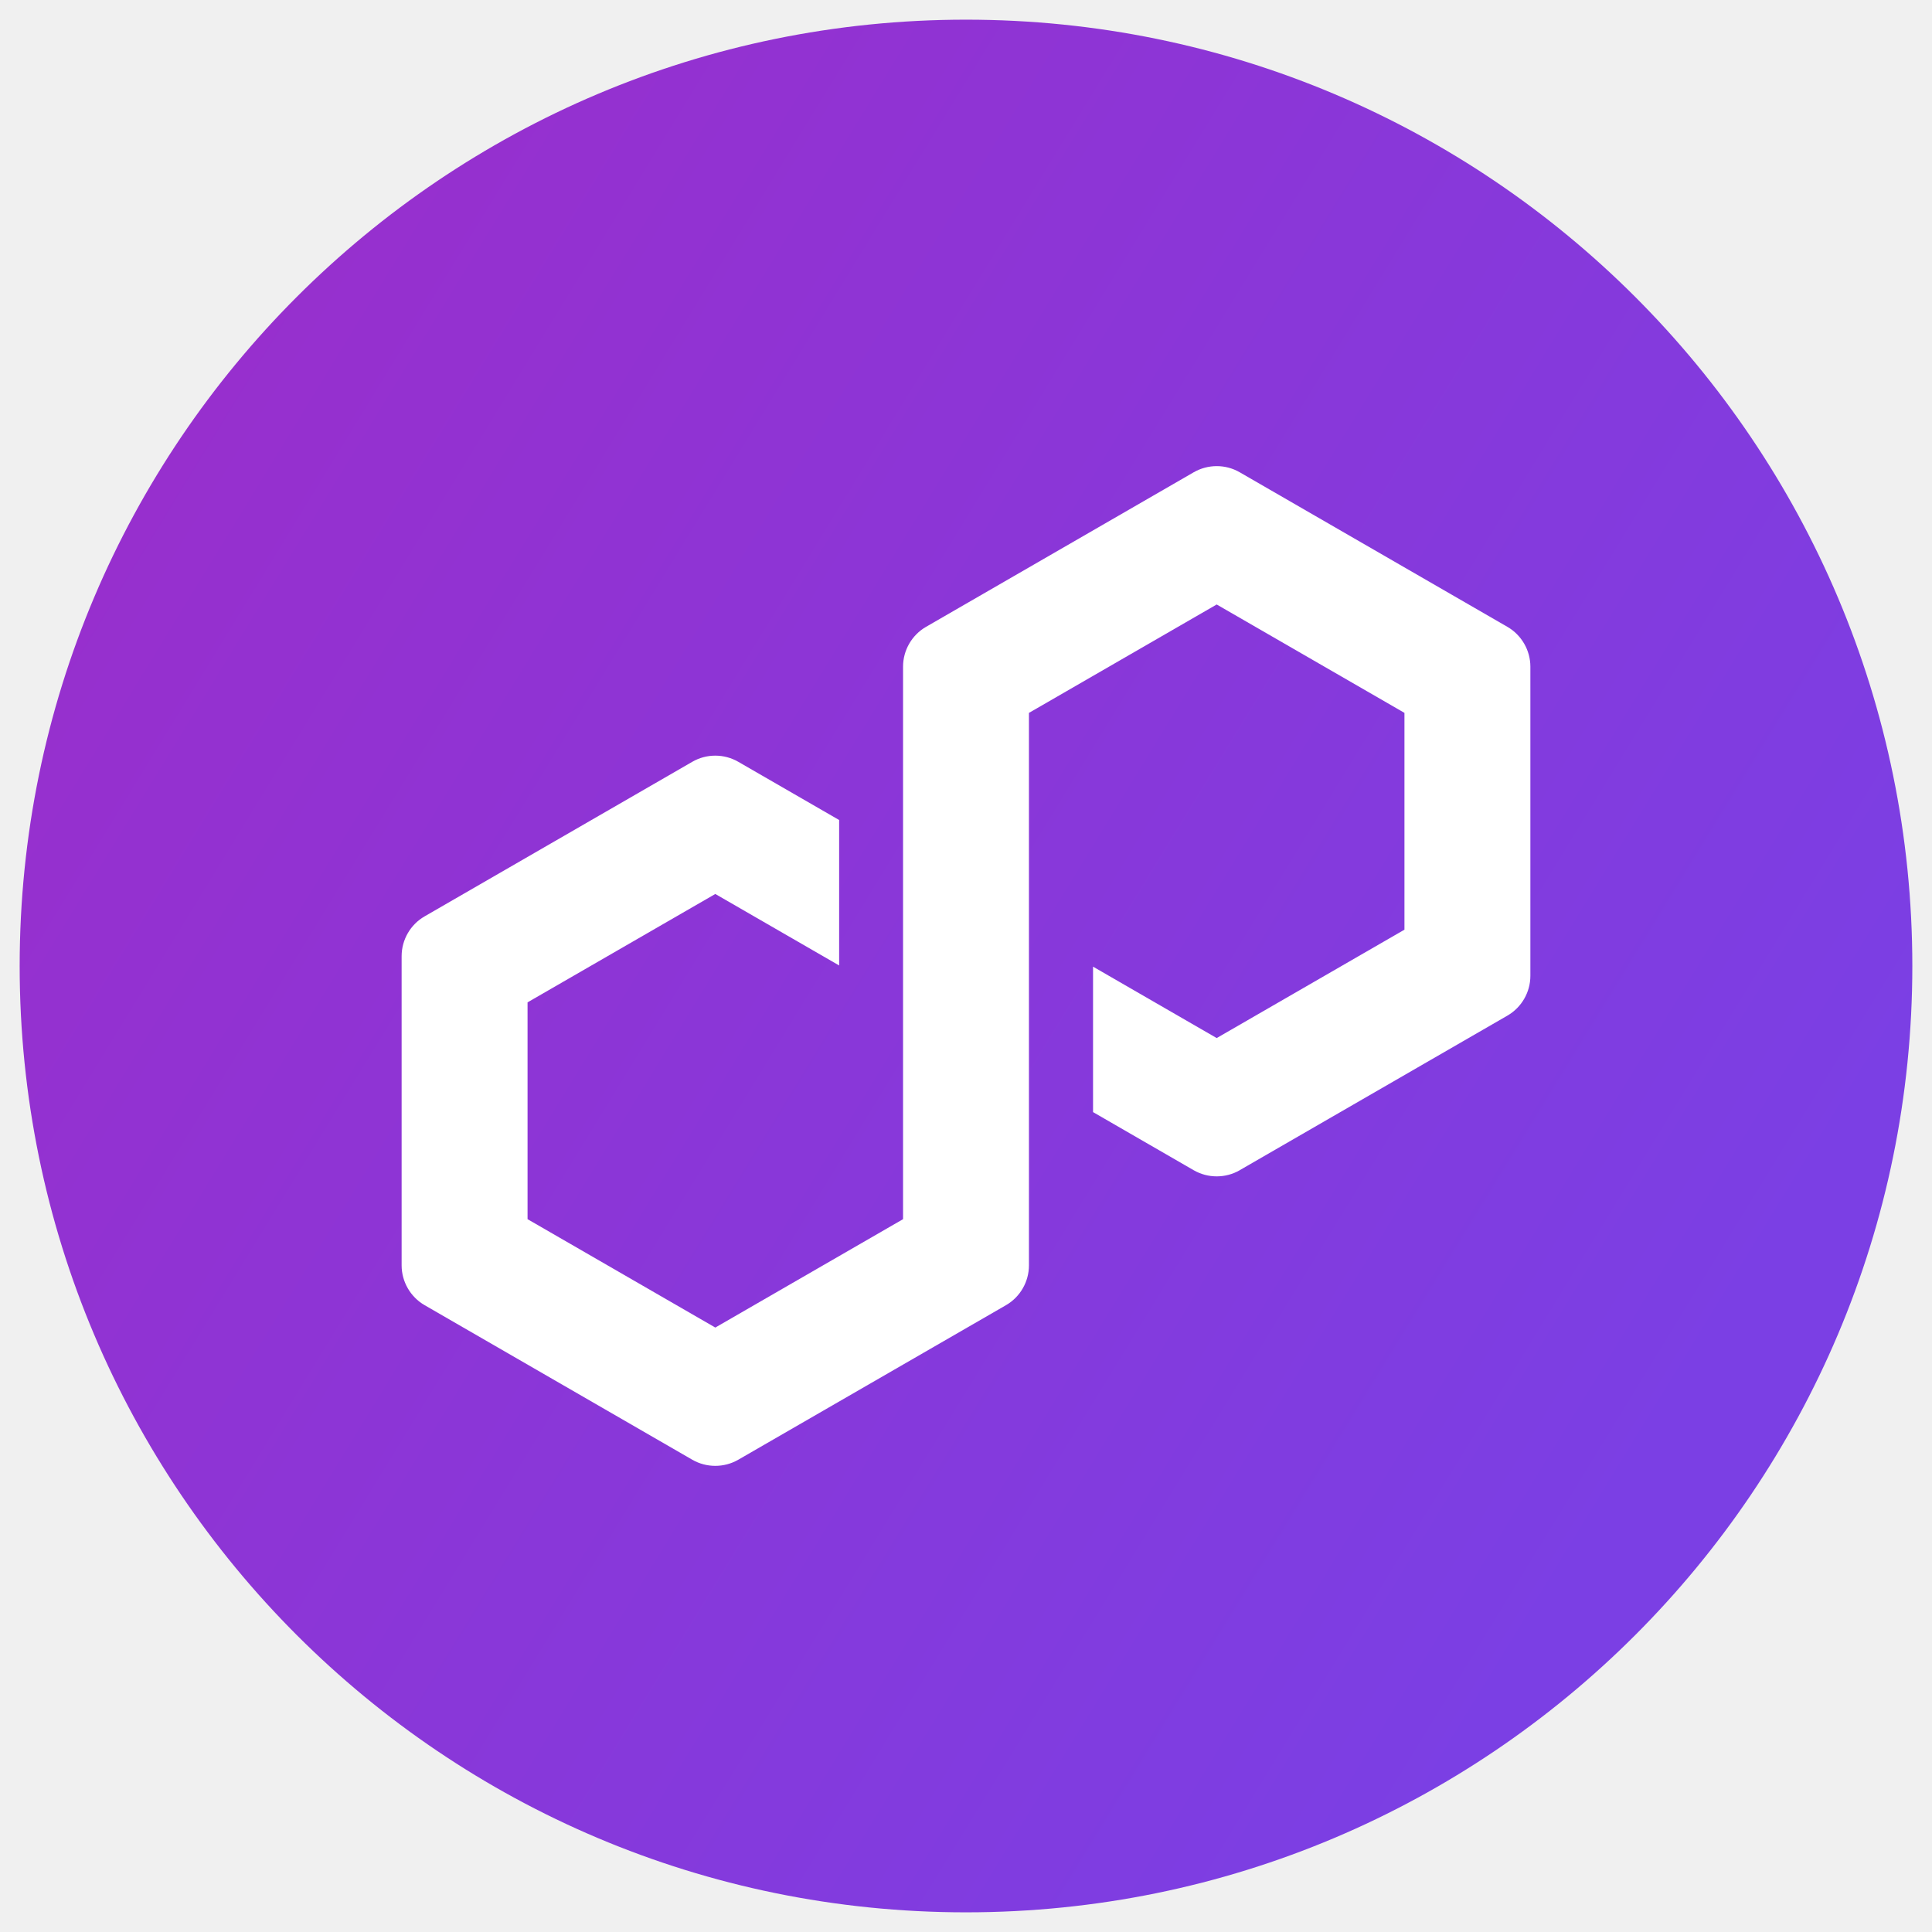
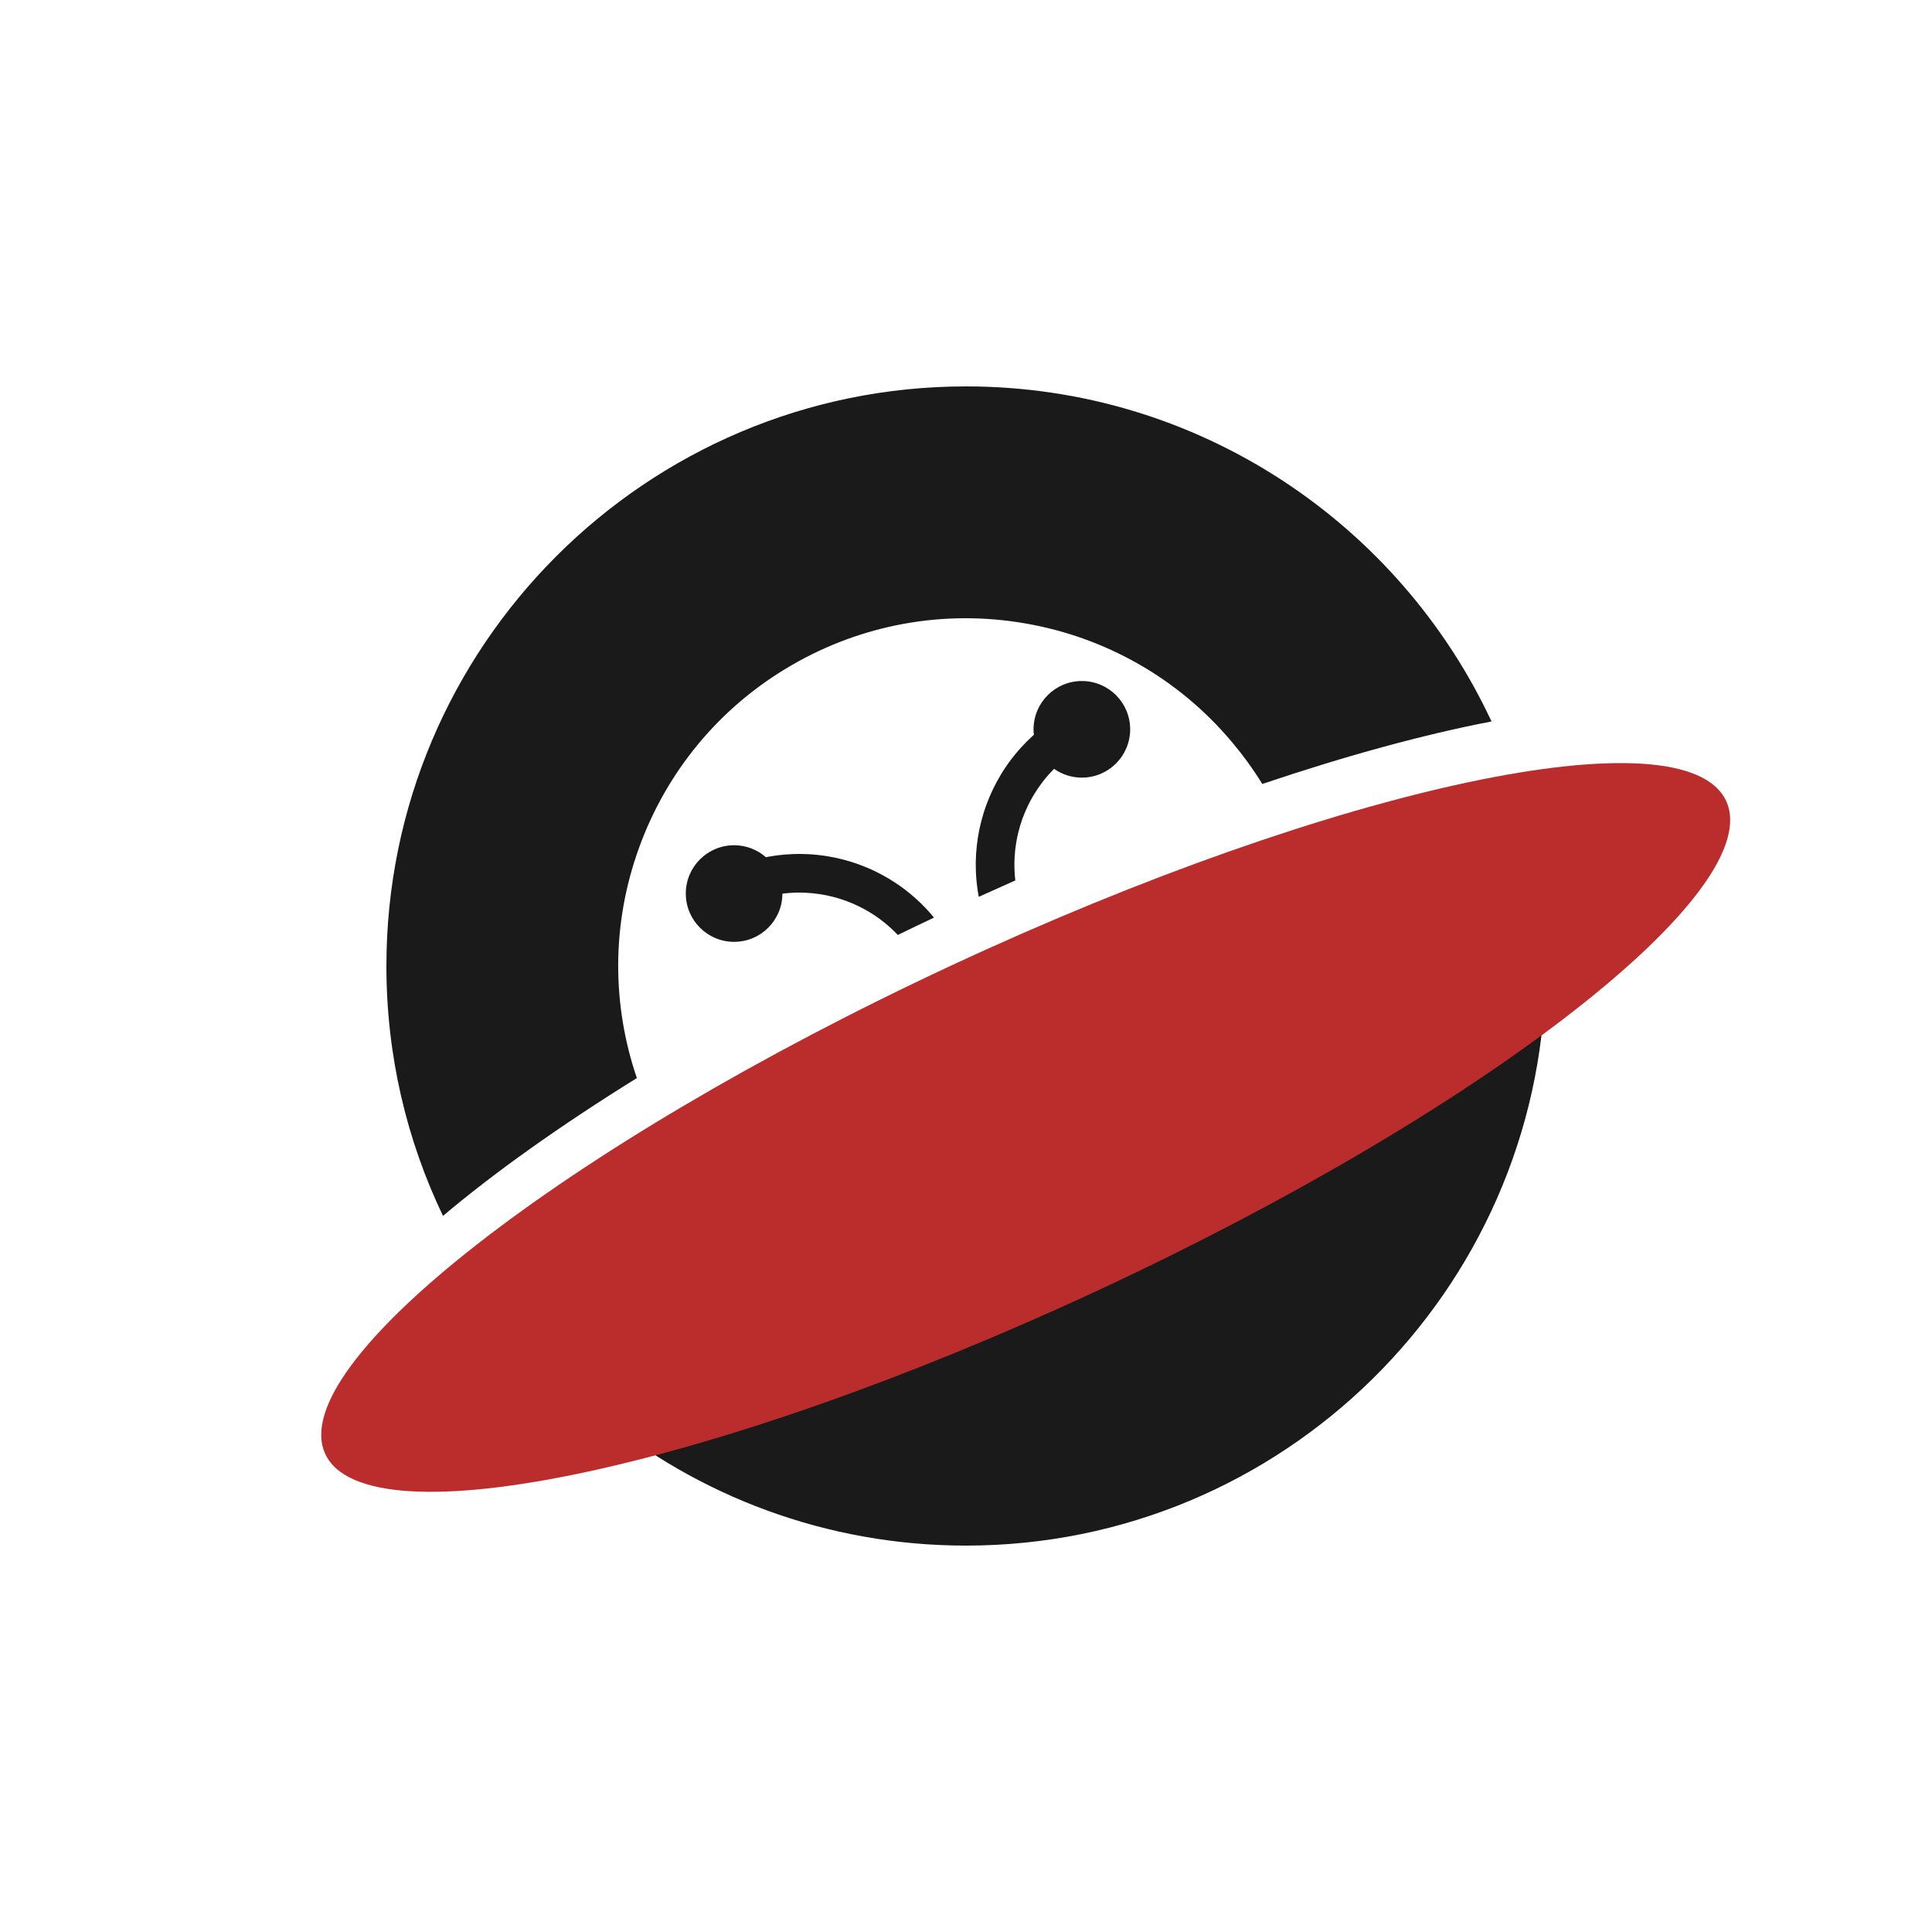
- <svg xmlns="http://www.w3.org/2000/svg" width="20" height="20" viewBox="0 0 2000 2000" fill="none">
-   <mask id="mask0_19_77" style="mask-type:luminance" maskUnits="userSpaceOnUse" x="20" y="20" width="1960" height="1960">
-     <path d="M999.999 1979.64C1541.04 1979.64 1979.64 1541.04 1979.64 1000C1979.64 458.96 1541.04 20.36 999.999 20.36C458.959 20.36 20.359 458.96 20.359 1000C20.359 1541.04 458.959 1979.64 999.999 1979.64Z" fill="white" />
-   </mask>
-   <g mask="url(#mask0_19_77)">
-     <path d="M2072.4 -72.4H-72.398V2072.4H2072.4V-72.4Z" fill="url(#paint0_linear_19_77)" />
-   </g>
-   <path d="M1283.32 1211.4L1560.48 1051.36C1575.16 1042.88 1584.24 1027.12 1584.24 1010.16V690.12C1584.24 673.2 1575.12 657.4 1560.48 648.92L1283.32 488.88C1268.64 480.4 1250.44 480.44 1235.76 488.88L958.598 648.92C943.918 657.4 934.838 673.2 934.838 690.12V1262.08L740.478 1374.28L546.118 1262.08V1037.64L740.478 925.44L868.678 999.44V848.88L764.238 788.6C757.038 784.44 748.798 782.24 740.438 782.24C732.078 782.24 723.838 784.44 716.678 788.6L439.518 948.64C424.838 957.12 415.758 972.88 415.758 989.84V1309.88C415.758 1326.8 424.878 1342.6 439.518 1351.08L716.678 1511.12C731.318 1519.56 749.558 1519.56 764.238 1511.12L1041.4 1351.12C1056.08 1342.64 1065.16 1326.84 1065.16 1309.92V737.96L1068.68 735.96L1259.52 625.76L1453.88 737.96V962.4L1259.52 1074.6L1131.52 1000.68V1151.24L1235.76 1211.44C1250.44 1219.88 1268.64 1219.88 1283.32 1211.44V1211.4Z" fill="white" />
-   <defs>
-     <linearGradient id="paint0_linear_19_77" x1="-464.358" y1="103.88" x2="1749.8" y2="1458.84" gradientUnits="userSpaceOnUse">
-       <stop stop-color="#A229C5" />
-       <stop offset="1" stop-color="#7B3FE4" />
-     </linearGradient>
-   </defs>
+ <svg xmlns="http://www.w3.org/2000/svg" width="200" height="200" viewBox="0 0 200 200" fill="none">
+   <defs />
+   <rect id="矩形 47" width="200" height="200" fill="#FFFFFF" fill-opacity="1" />
+   <path id="减去顶层" d="M154.402 74.685C144.846 54.209 124.064 40 100 40C66.893 40 40 66.893 40 100C40 109.26 42.103 118.034 45.859 125.869C51.174 121.381 57.983 116.531 65.929 111.601C63.367 104.099 63.252 95.707 66.18 87.689C68.971 80.006 74.376 73.225 82.005 68.83C89.082 64.738 97.581 63.019 106.251 64.556C114.303 65.97 121.919 70.115 127.571 76.865C128.705 78.215 129.742 79.649 130.671 81.156C139.442 78.198 147.49 76.012 154.402 74.685ZM159.99 101.088C151.985 107.013 141.834 113.342 130.246 119.521C129.44 120.765 128.549 121.972 127.57 123.136C122.32 129.401 114.922 133.924 106.249 135.445C102.651 136.082 98.947 136.176 95.272 135.691C82.94 140.559 71.5 144.169 61.889 146.324C72.257 154.866 85.535 160 100 160C132.743 160 159.409 133.694 159.99 101.088Z" clip-rule="evenodd" fill="#1A1A1A" fill-opacity="1" fill-rule="evenodd" />
+   <path id="减去顶层" d="M111.994 70.499C109.232 70.499 106.994 72.737 106.994 75.499C106.994 75.691 107.005 75.881 107.026 76.067C106.982 76.106 106.939 76.145 106.896 76.185C106.462 76.579 106.048 76.995 105.653 77.432Q105.146 77.994 104.689 78.595L104.689 78.595L104.689 78.595L104.688 78.596Q104.093 79.379 103.583 80.228C103.308 80.689 103.053 81.159 102.819 81.641C102.551 82.195 102.311 82.763 102.099 83.345C101.887 83.927 101.706 84.517 101.556 85.114C101.425 85.633 101.317 86.156 101.233 86.686C101.05 87.839 100.979 88.997 101.021 90.16C101.054 91.062 101.154 91.955 101.321 92.84C102.588 92.264 103.849 91.698 105.104 91.144C105.061 90.772 105.032 90.394 105.019 90.015C104.985 89.111 105.041 88.211 105.184 87.315C105.248 86.911 105.329 86.512 105.428 86.117C105.546 85.643 105.689 85.175 105.857 84.713C106.025 84.251 106.217 83.801 106.431 83.361C106.609 82.995 106.804 82.637 107.014 82.286C107.287 81.831 107.584 81.394 107.904 80.976C108.132 80.679 108.371 80.391 108.623 80.112C108.784 79.934 108.949 79.759 109.119 79.59C109.932 80.163 110.924 80.499 111.994 80.499C114.756 80.499 116.994 78.261 116.994 75.499C116.994 72.737 114.756 70.499 111.994 70.499ZM96.686 94.99C95.426 95.586 94.179 96.185 92.943 96.787C92.69 96.52 92.426 96.263 92.15 96.014C91.48 95.407 90.755 94.871 89.977 94.404C89.626 94.194 89.268 94 88.901 93.821C88.462 93.607 88.012 93.416 87.55 93.248C87.088 93.08 86.62 92.936 86.145 92.818C85.751 92.72 85.352 92.639 84.947 92.574C84.424 92.49 83.897 92.438 83.371 92.414C82.997 92.397 82.623 92.395 82.248 92.409Q81.615 92.432 80.994 92.511C80.988 95.267 78.752 97.499 75.994 97.499C73.232 97.499 70.994 95.261 70.994 92.499C70.994 89.737 73.232 87.499 75.994 87.499C77.256 87.499 78.409 87.967 79.289 88.738C79.641 88.669 79.994 88.609 80.35 88.561C80.93 88.483 81.515 88.433 82.103 88.412C82.607 88.394 83.111 88.397 83.614 88.421C84.269 88.452 84.924 88.519 85.576 88.624C86.106 88.708 86.631 88.815 87.148 88.946C87.746 89.097 88.336 89.277 88.918 89.489C89.5 89.701 90.068 89.941 90.622 90.21C91.103 90.443 91.574 90.698 92.034 90.974Q92.884 91.483 93.668 92.08Q94.269 92.537 94.831 93.044C95.499 93.647 96.117 94.296 96.686 94.99Z" clip-rule="evenodd" fill="#1A1A1A" fill-opacity="1" fill-rule="evenodd" />
+   <path id="矢量 18" d="M178.685 82.903C182.986 92.13 153.984 114.778 113.978 133.434C73.971 152.089 37.977 159.749 33.676 150.522C29.373 141.297 58.377 118.648 98.384 99.993C138.391 81.338 174.382 73.678 178.685 82.903Z" fill="#BB2C2C" fill-opacity="1" fill-rule="evenodd" />
</svg>
